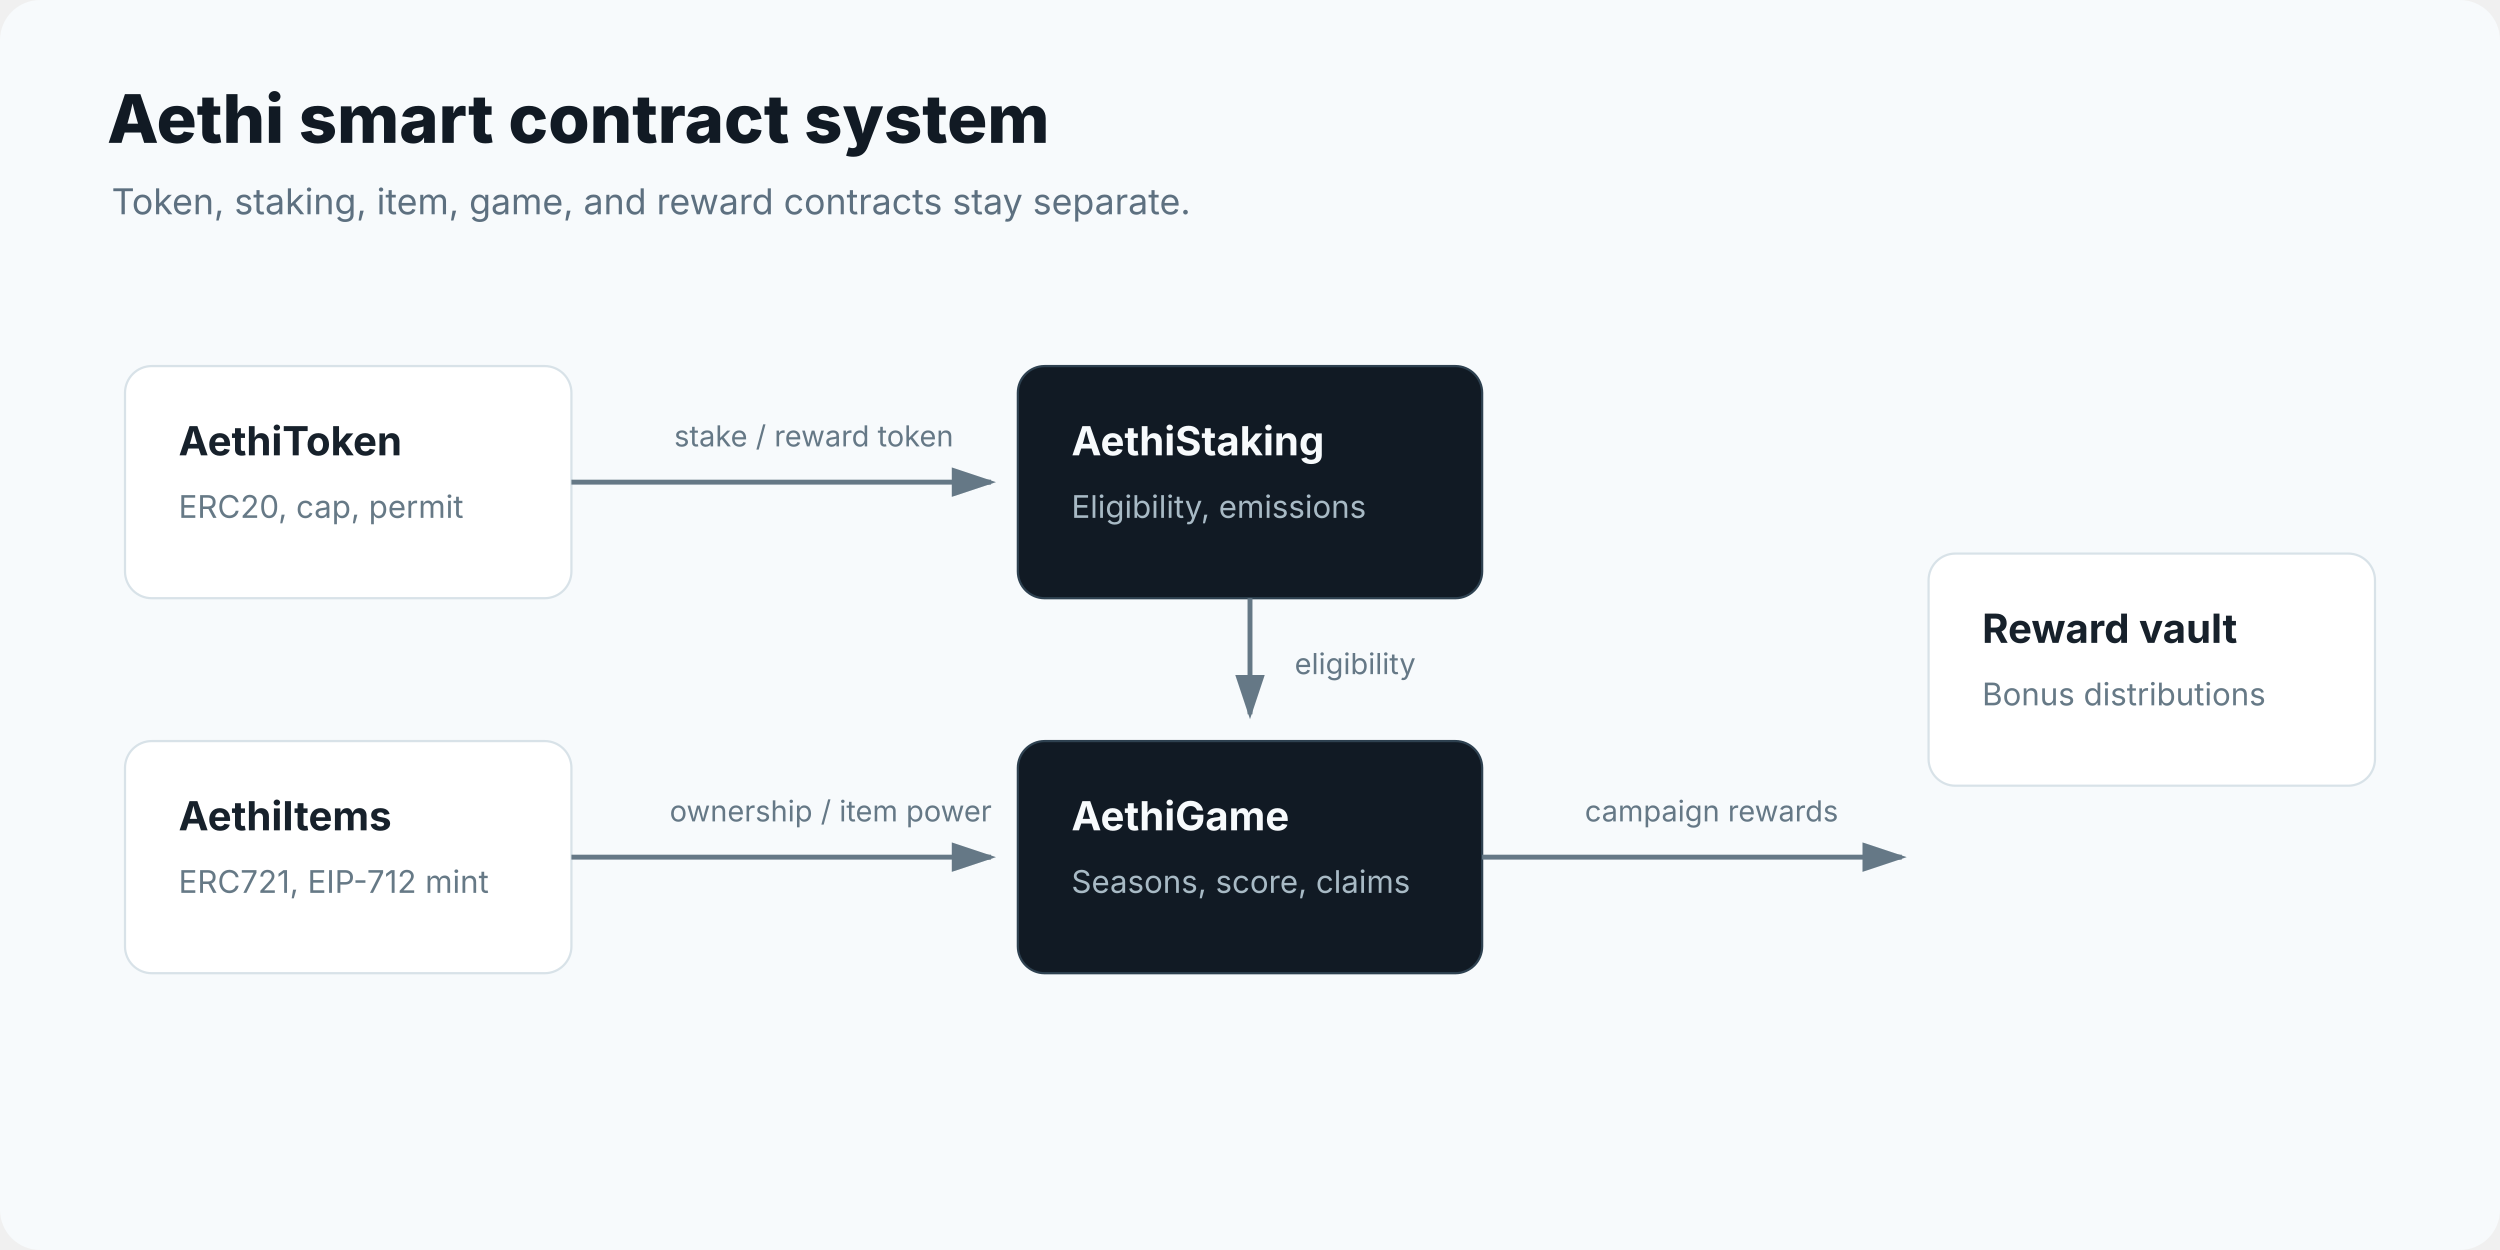
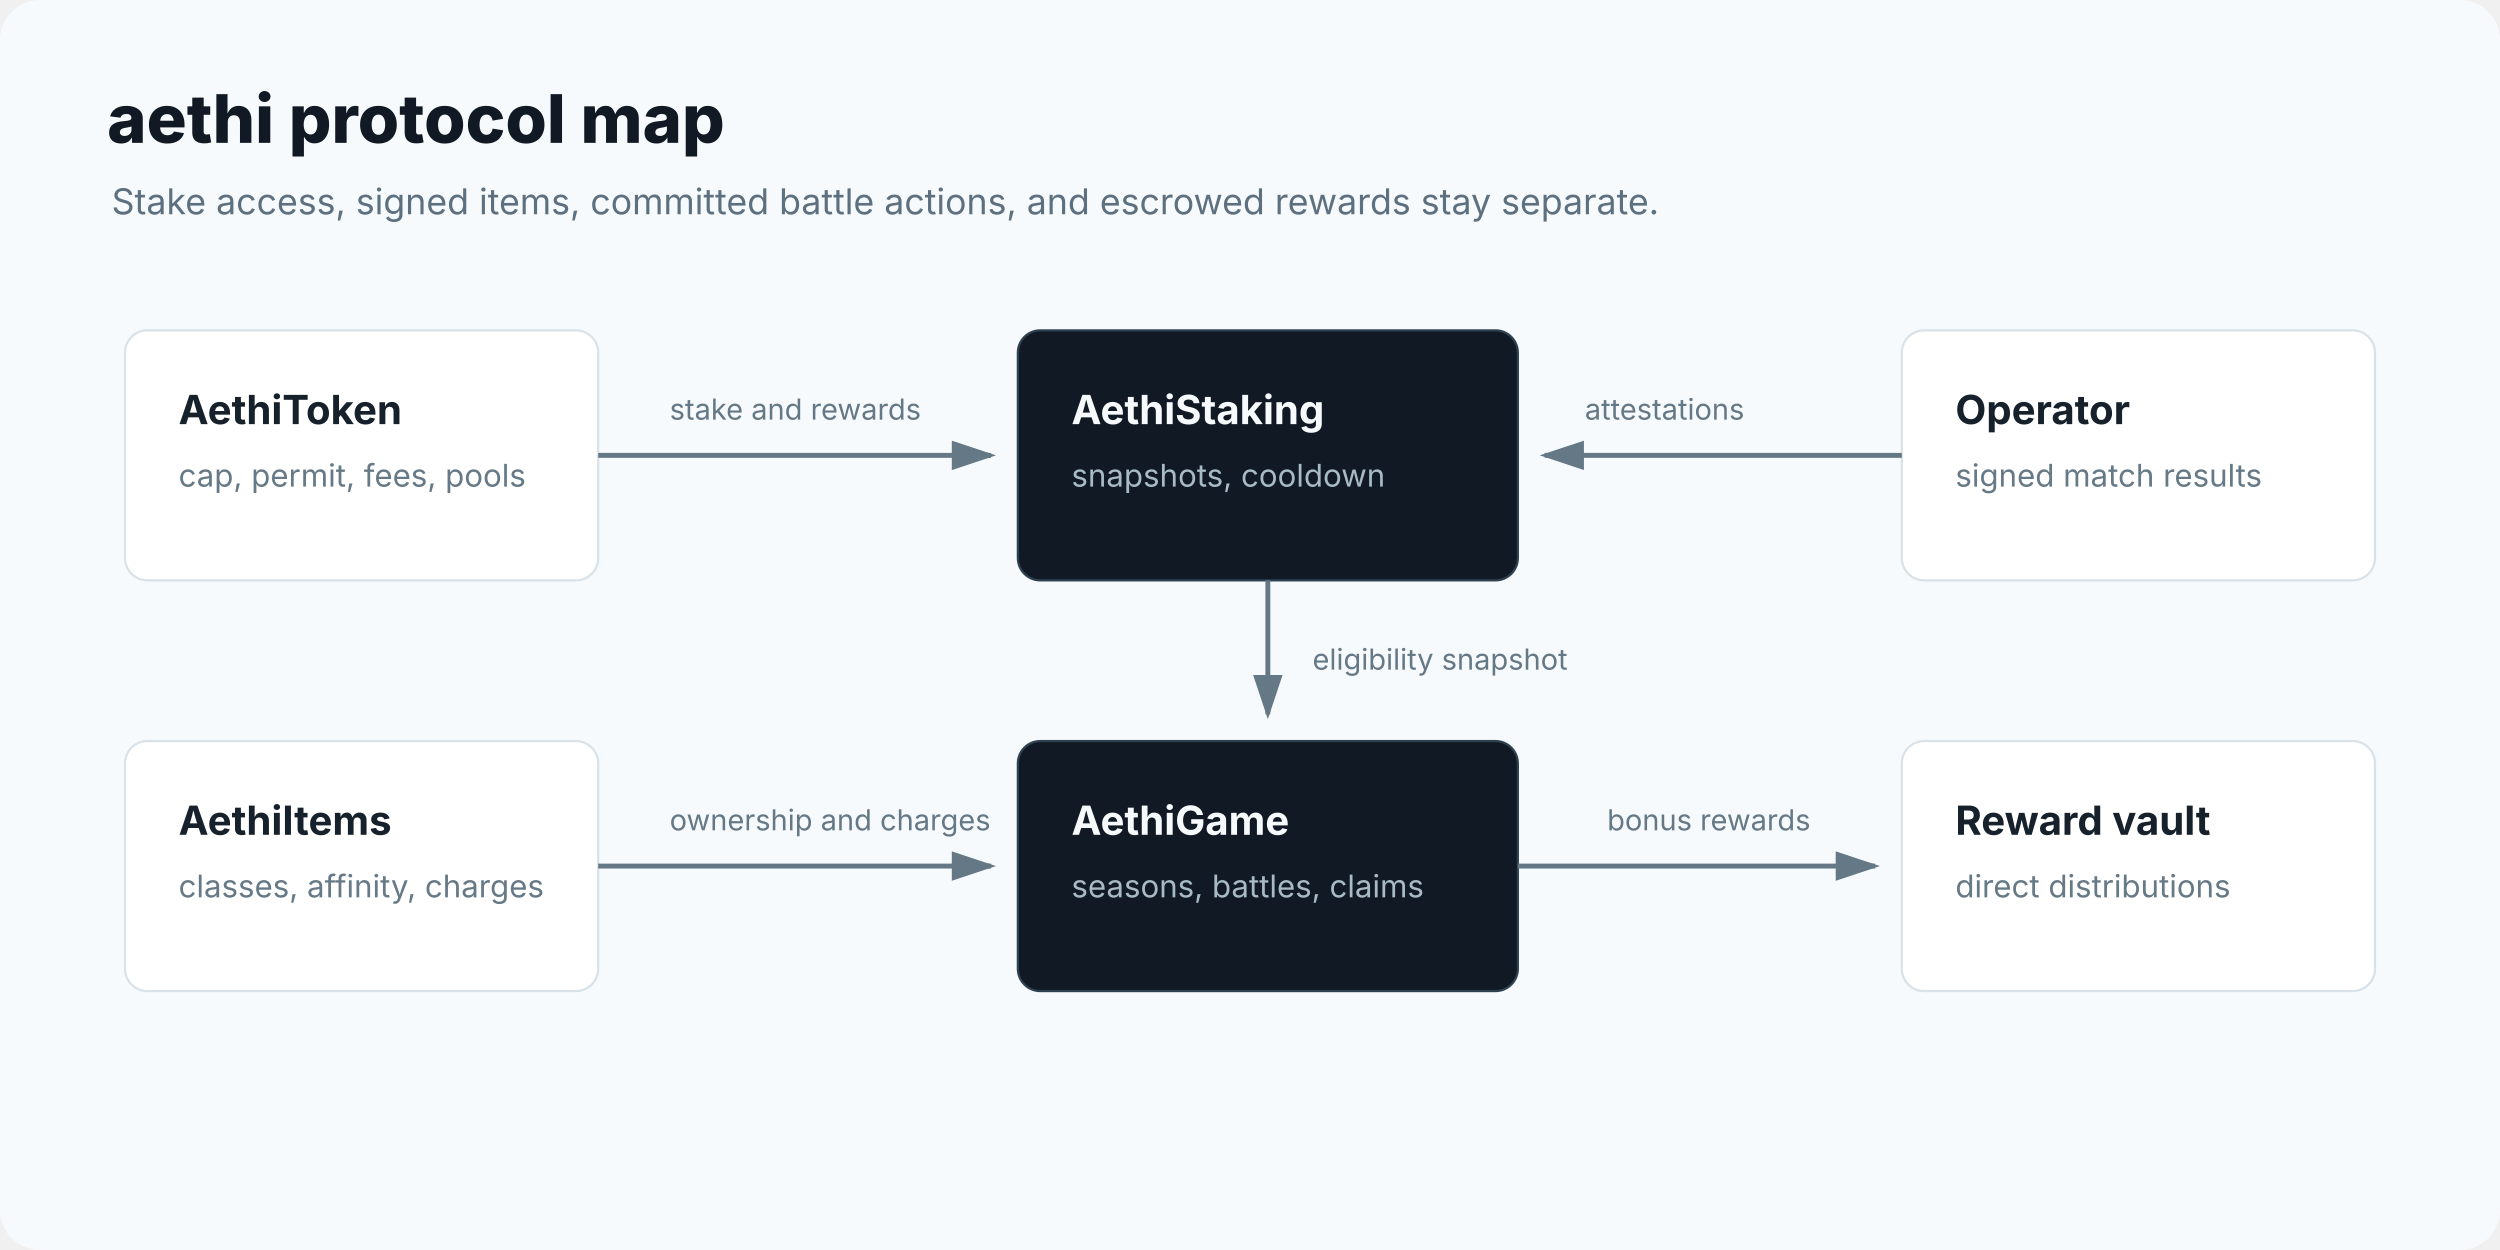
<svg xmlns="http://www.w3.org/2000/svg" width="1120" height="560" viewBox="0 0 1120 560" fill="none" role="img" aria-labelledby="title desc">
  <defs>
    <marker id="arrow" markerWidth="10" markerHeight="10" refX="8" refY="3" orient="auto" markerUnits="strokeWidth">
      <path d="M0,0 L0,6 L9,3 z" fill="#657886" />
    </marker>
  </defs>
  <rect width="1120" height="560" rx="18" fill="#F7FAFC" />
-   <text x="48" y="64" fill="#111A24" font-family="Inter, ui-sans-serif, system-ui, sans-serif" font-size="30" font-weight="760">Aethi smart contract system</text>
-   <text x="50" y="96" fill="#5D7080" font-family="Inter, ui-sans-serif, system-ui, sans-serif" font-size="16">Token, staking, item, game, and reward contracts stay separate.</text>
-   <rect x="56" y="164" width="200" height="104" rx="12" fill="#FFFFFF" stroke="#D8E2E8" />
-   <text x="80" y="204" fill="#17212B" font-family="Inter, ui-sans-serif, system-ui, sans-serif" font-size="18" font-weight="720">AethiToken</text>
-   <text x="80" y="232" fill="#667986" font-family="Inter, ui-sans-serif, system-ui, sans-serif" font-size="14">ERC20, cap, permit</text>
-   <rect x="56" y="332" width="200" height="104" rx="12" fill="#FFFFFF" stroke="#D8E2E8" />
-   <text x="80" y="372" fill="#17212B" font-family="Inter, ui-sans-serif, system-ui, sans-serif" font-size="18" font-weight="720">AethiItems</text>
-   <text x="80" y="400" fill="#667986" font-family="Inter, ui-sans-serif, system-ui, sans-serif" font-size="14">ERC721, EIP-712 mint</text>
-   <rect x="456" y="164" width="208" height="104" rx="12" fill="#111A24" stroke="#2E4150" />
-   <text x="480" y="204" fill="#F7FAFC" font-family="Inter, ui-sans-serif, system-ui, sans-serif" font-size="18" font-weight="720">AethiStaking</text>
-   <text x="480" y="232" fill="#A8BAC5" font-family="Inter, ui-sans-serif, system-ui, sans-serif" font-size="14">Eligibility, emissions</text>
-   <rect x="456" y="332" width="208" height="104" rx="12" fill="#111A24" stroke="#2E4150" />
-   <text x="480" y="372" fill="#F7FAFC" font-family="Inter, ui-sans-serif, system-ui, sans-serif" font-size="18" font-weight="720">AethiGame</text>
-   <text x="480" y="400" fill="#A8BAC5" font-family="Inter, ui-sans-serif, system-ui, sans-serif" font-size="14">Seasons, score, claims</text>
-   <rect x="864" y="248" width="200" height="104" rx="12" fill="#FFFFFF" stroke="#D8E2E8" />
-   <text x="888" y="288" fill="#17212B" font-family="Inter, ui-sans-serif, system-ui, sans-serif" font-size="18" font-weight="720">Reward vault</text>
-   <text x="888" y="316" fill="#667986" font-family="Inter, ui-sans-serif, system-ui, sans-serif" font-size="14">Bonus distributions</text>
-   <path d="M256 216H444" stroke="#657886" stroke-width="2.2" marker-end="url(#arrow)" />
-   <path d="M256 384H444" stroke="#657886" stroke-width="2.2" marker-end="url(#arrow)" />
-   <path d="M560 268V320" stroke="#657886" stroke-width="2.2" marker-end="url(#arrow)" />
-   <path d="M664 384H852" stroke="#657886" stroke-width="2.2" marker-end="url(#arrow)" />
-   <text x="302" y="200" fill="#657886" font-family="Inter, ui-sans-serif, system-ui, sans-serif" font-size="13">stake / reward token</text>
-   <text x="300" y="368" fill="#657886" font-family="Inter, ui-sans-serif, system-ui, sans-serif" font-size="13">ownership / item power</text>
-   <text x="580" y="302" fill="#657886" font-family="Inter, ui-sans-serif, system-ui, sans-serif" font-size="13">eligibility</text>
-   <text x="710" y="368" fill="#657886" font-family="Inter, ui-sans-serif, system-ui, sans-serif" font-size="13">campaign rewards</text>
+   <text x="48" y="64" fill="#111A24" font-family="Inter, ui-sans-serif, system-ui, sans-serif" font-size="30" font-weight="760">aethi protocol map</text>
+   <text x="50" y="96" fill="#5D7080" font-family="Inter, ui-sans-serif, system-ui, sans-serif" font-size="16">Stake access, signed items, committed battle actions, and escrowed rewards stay separate.</text>
+   <rect x="56" y="148" width="212" height="112" rx="10" fill="#FFFFFF" stroke="#D8E2E8" />
+   <text x="80" y="190" fill="#17212B" font-family="Inter, ui-sans-serif, system-ui, sans-serif" font-size="18" font-weight="720">AethiToken</text>
+   <text x="80" y="218" fill="#667986" font-family="Inter, ui-sans-serif, system-ui, sans-serif" font-size="14">cap, permit, fees, pools</text>
+   <rect x="56" y="332" width="212" height="112" rx="10" fill="#FFFFFF" stroke="#D8E2E8" />
+   <text x="80" y="374" fill="#17212B" font-family="Inter, ui-sans-serif, system-ui, sans-serif" font-size="18" font-weight="720">AethiItems</text>
+   <text x="80" y="402" fill="#667986" font-family="Inter, ui-sans-serif, system-ui, sans-serif" font-size="14">classes, affinity, charges</text>
+   <rect x="456" y="148" width="224" height="112" rx="10" fill="#111A24" stroke="#2E4150" />
+   <text x="480" y="190" fill="#F7FAFC" font-family="Inter, ui-sans-serif, system-ui, sans-serif" font-size="18" font-weight="720">AethiStaking</text>
+   <text x="480" y="218" fill="#A8BAC5" font-family="Inter, ui-sans-serif, system-ui, sans-serif" font-size="14">snapshots, cooldown</text>
+   <rect x="456" y="332" width="224" height="112" rx="10" fill="#111A24" stroke="#2E4150" />
+   <text x="480" y="374" fill="#F7FAFC" font-family="Inter, ui-sans-serif, system-ui, sans-serif" font-size="18" font-weight="720">AethiGame</text>
+   <text x="480" y="402" fill="#A8BAC5" font-family="Inter, ui-sans-serif, system-ui, sans-serif" font-size="14">seasons, battles, claims</text>
+   <rect x="852" y="148" width="212" height="112" rx="10" fill="#FFFFFF" stroke="#D8E2E8" />
+   <text x="876" y="190" fill="#17212B" font-family="Inter, ui-sans-serif, system-ui, sans-serif" font-size="18" font-weight="720">Operator</text>
+   <text x="876" y="218" fill="#667986" font-family="Inter, ui-sans-serif, system-ui, sans-serif" font-size="14">signed match results</text>
+   <rect x="852" y="332" width="212" height="112" rx="10" fill="#FFFFFF" stroke="#D8E2E8" />
+   <text x="876" y="374" fill="#17212B" font-family="Inter, ui-sans-serif, system-ui, sans-serif" font-size="18" font-weight="720">Reward vault</text>
+   <text x="876" y="402" fill="#667986" font-family="Inter, ui-sans-serif, system-ui, sans-serif" font-size="14">direct distributions</text>
+   <path d="M268 204H444" stroke="#657886" stroke-width="2.2" marker-end="url(#arrow)" />
+   <path d="M568 260V320" stroke="#657886" stroke-width="2.2" marker-end="url(#arrow)" />
+   <path d="M268 388H444" stroke="#657886" stroke-width="2.2" marker-end="url(#arrow)" />
+   <path d="M852 204H692" stroke="#657886" stroke-width="2.2" marker-end="url(#arrow)" />
+   <path d="M680 388H840" stroke="#657886" stroke-width="2.2" marker-end="url(#arrow)" />
+   <text x="300" y="188" fill="#657886" font-family="Inter, ui-sans-serif, system-ui, sans-serif" font-size="13">stake and rewards</text>
+   <text x="588" y="300" fill="#657886" font-family="Inter, ui-sans-serif, system-ui, sans-serif" font-size="13">eligibility snapshot</text>
+   <text x="300" y="372" fill="#657886" font-family="Inter, ui-sans-serif, system-ui, sans-serif" font-size="13">ownership and charges</text>
+   <text x="710" y="188" fill="#657886" font-family="Inter, ui-sans-serif, system-ui, sans-serif" font-size="13">attestations</text>
+   <text x="720" y="372" fill="#657886" font-family="Inter, ui-sans-serif, system-ui, sans-serif" font-size="13">bonus rewards</text>
</svg>
